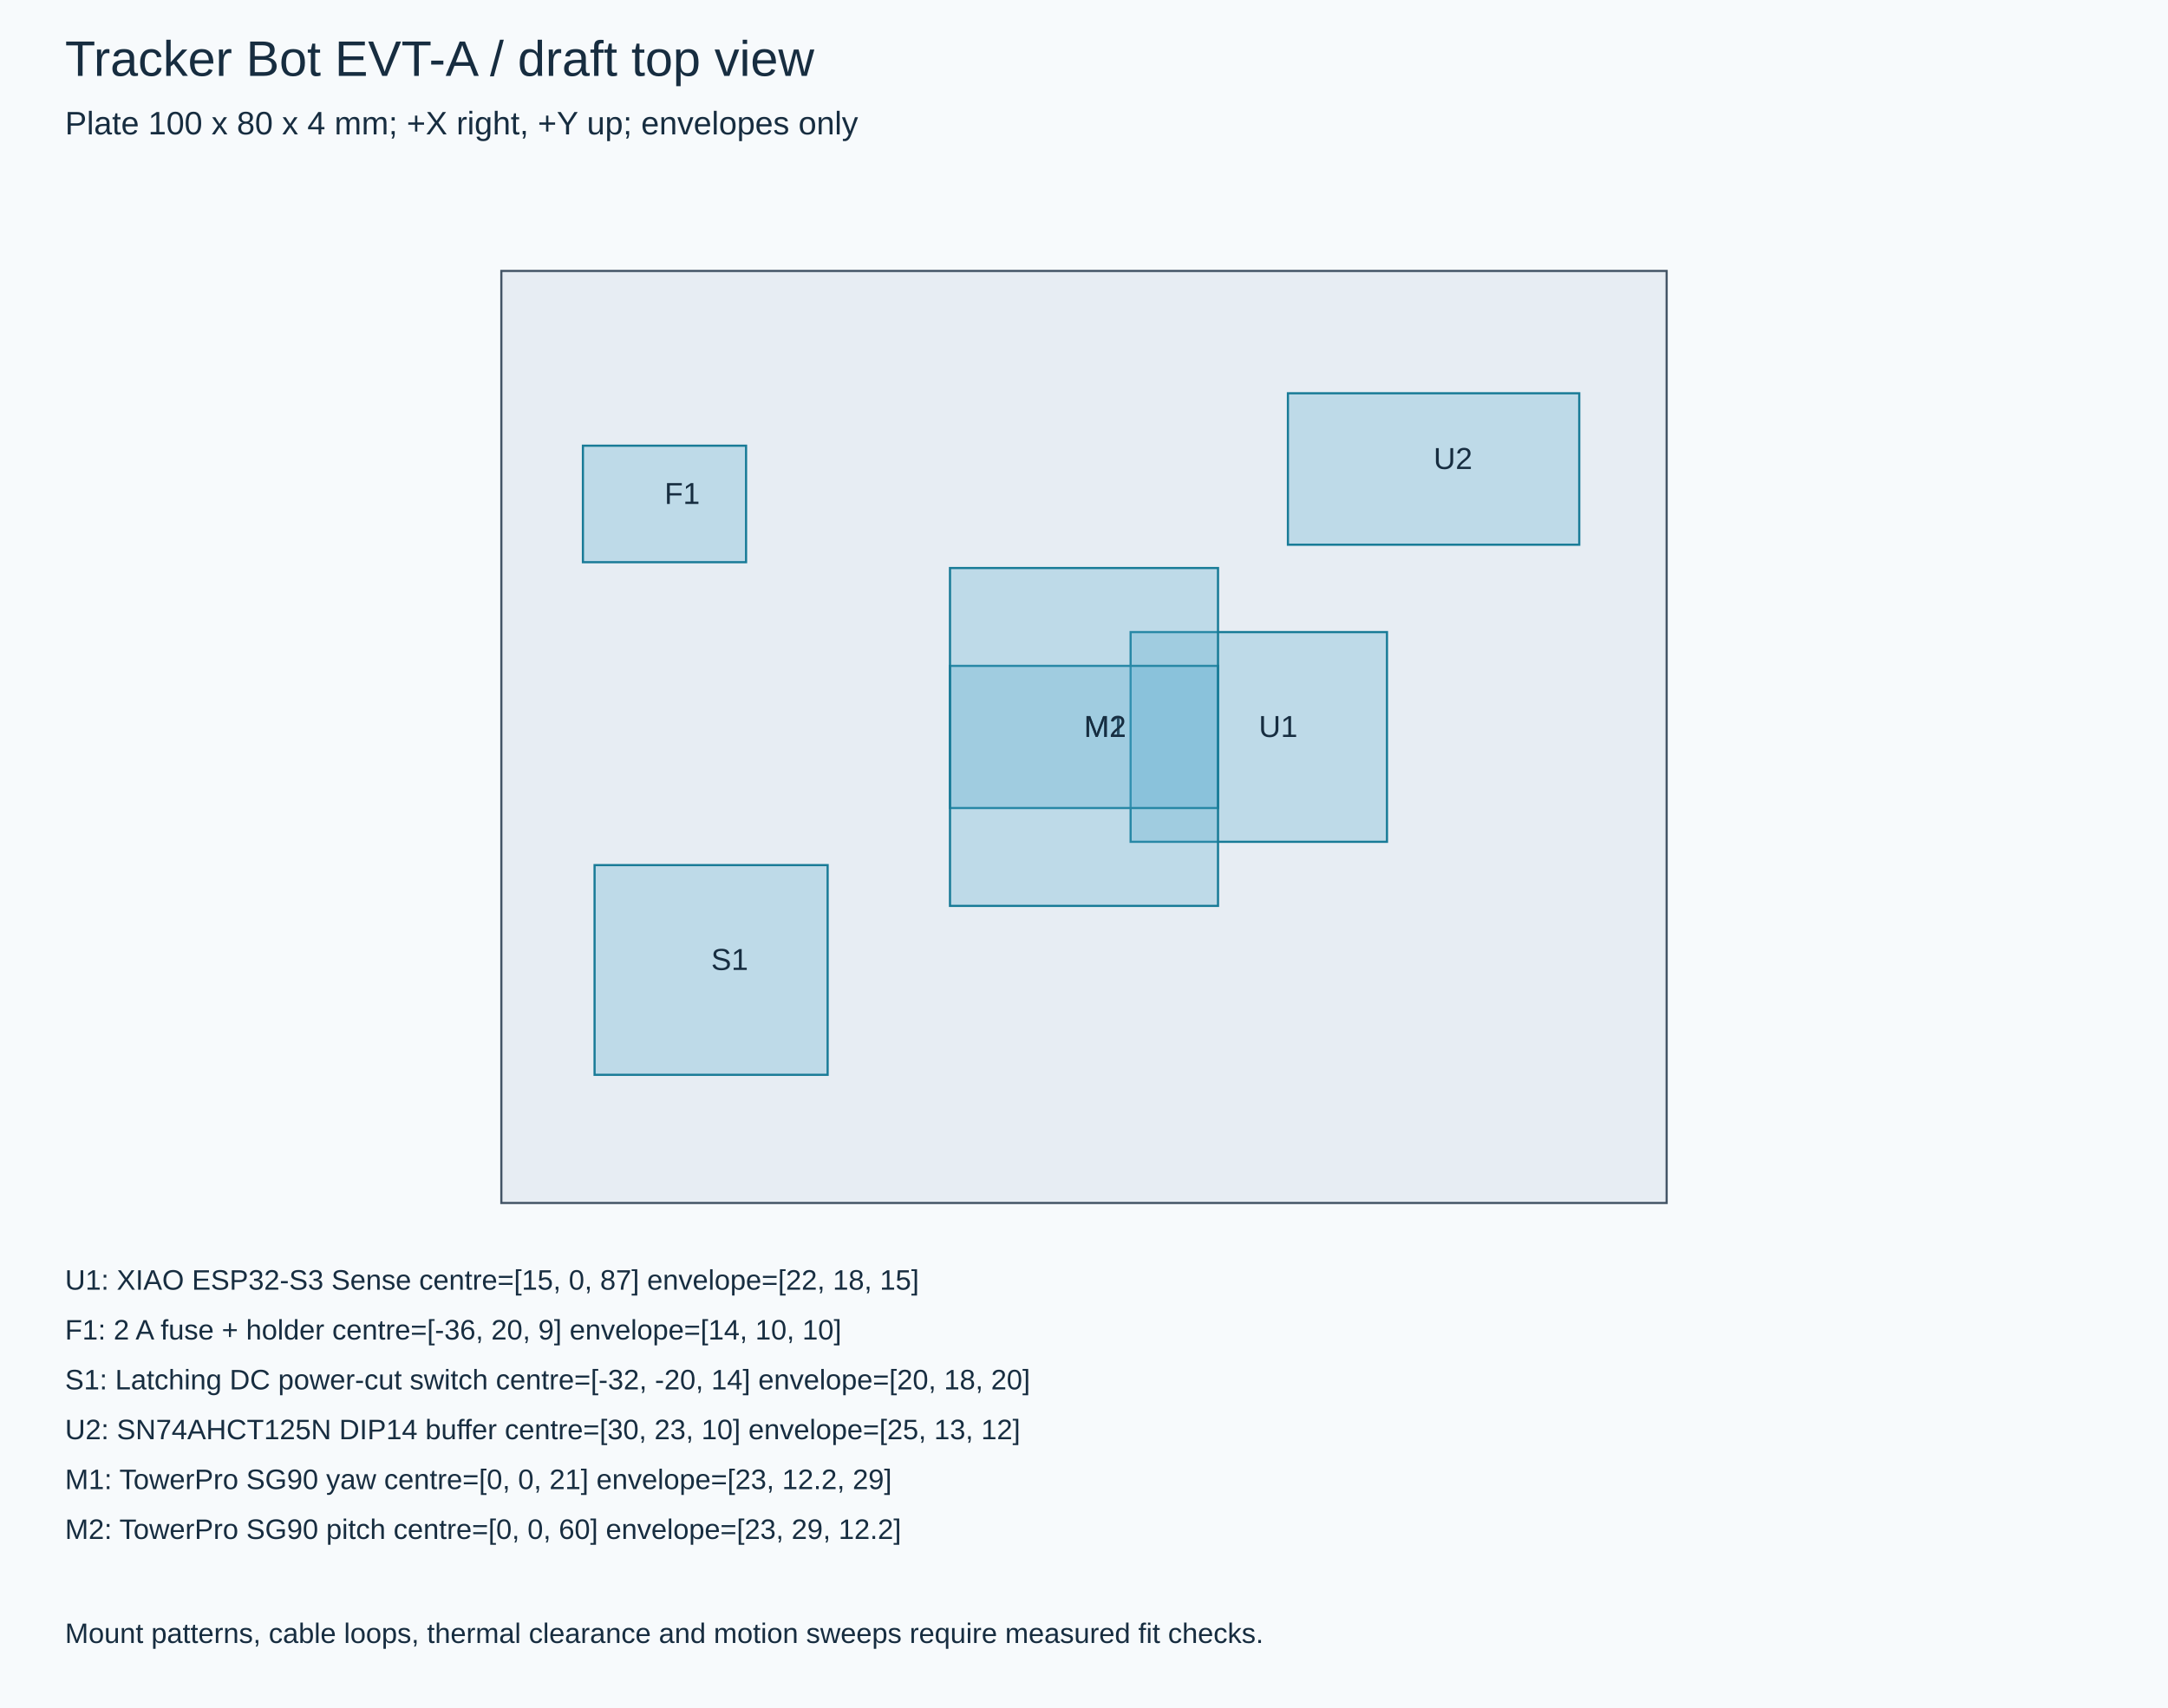
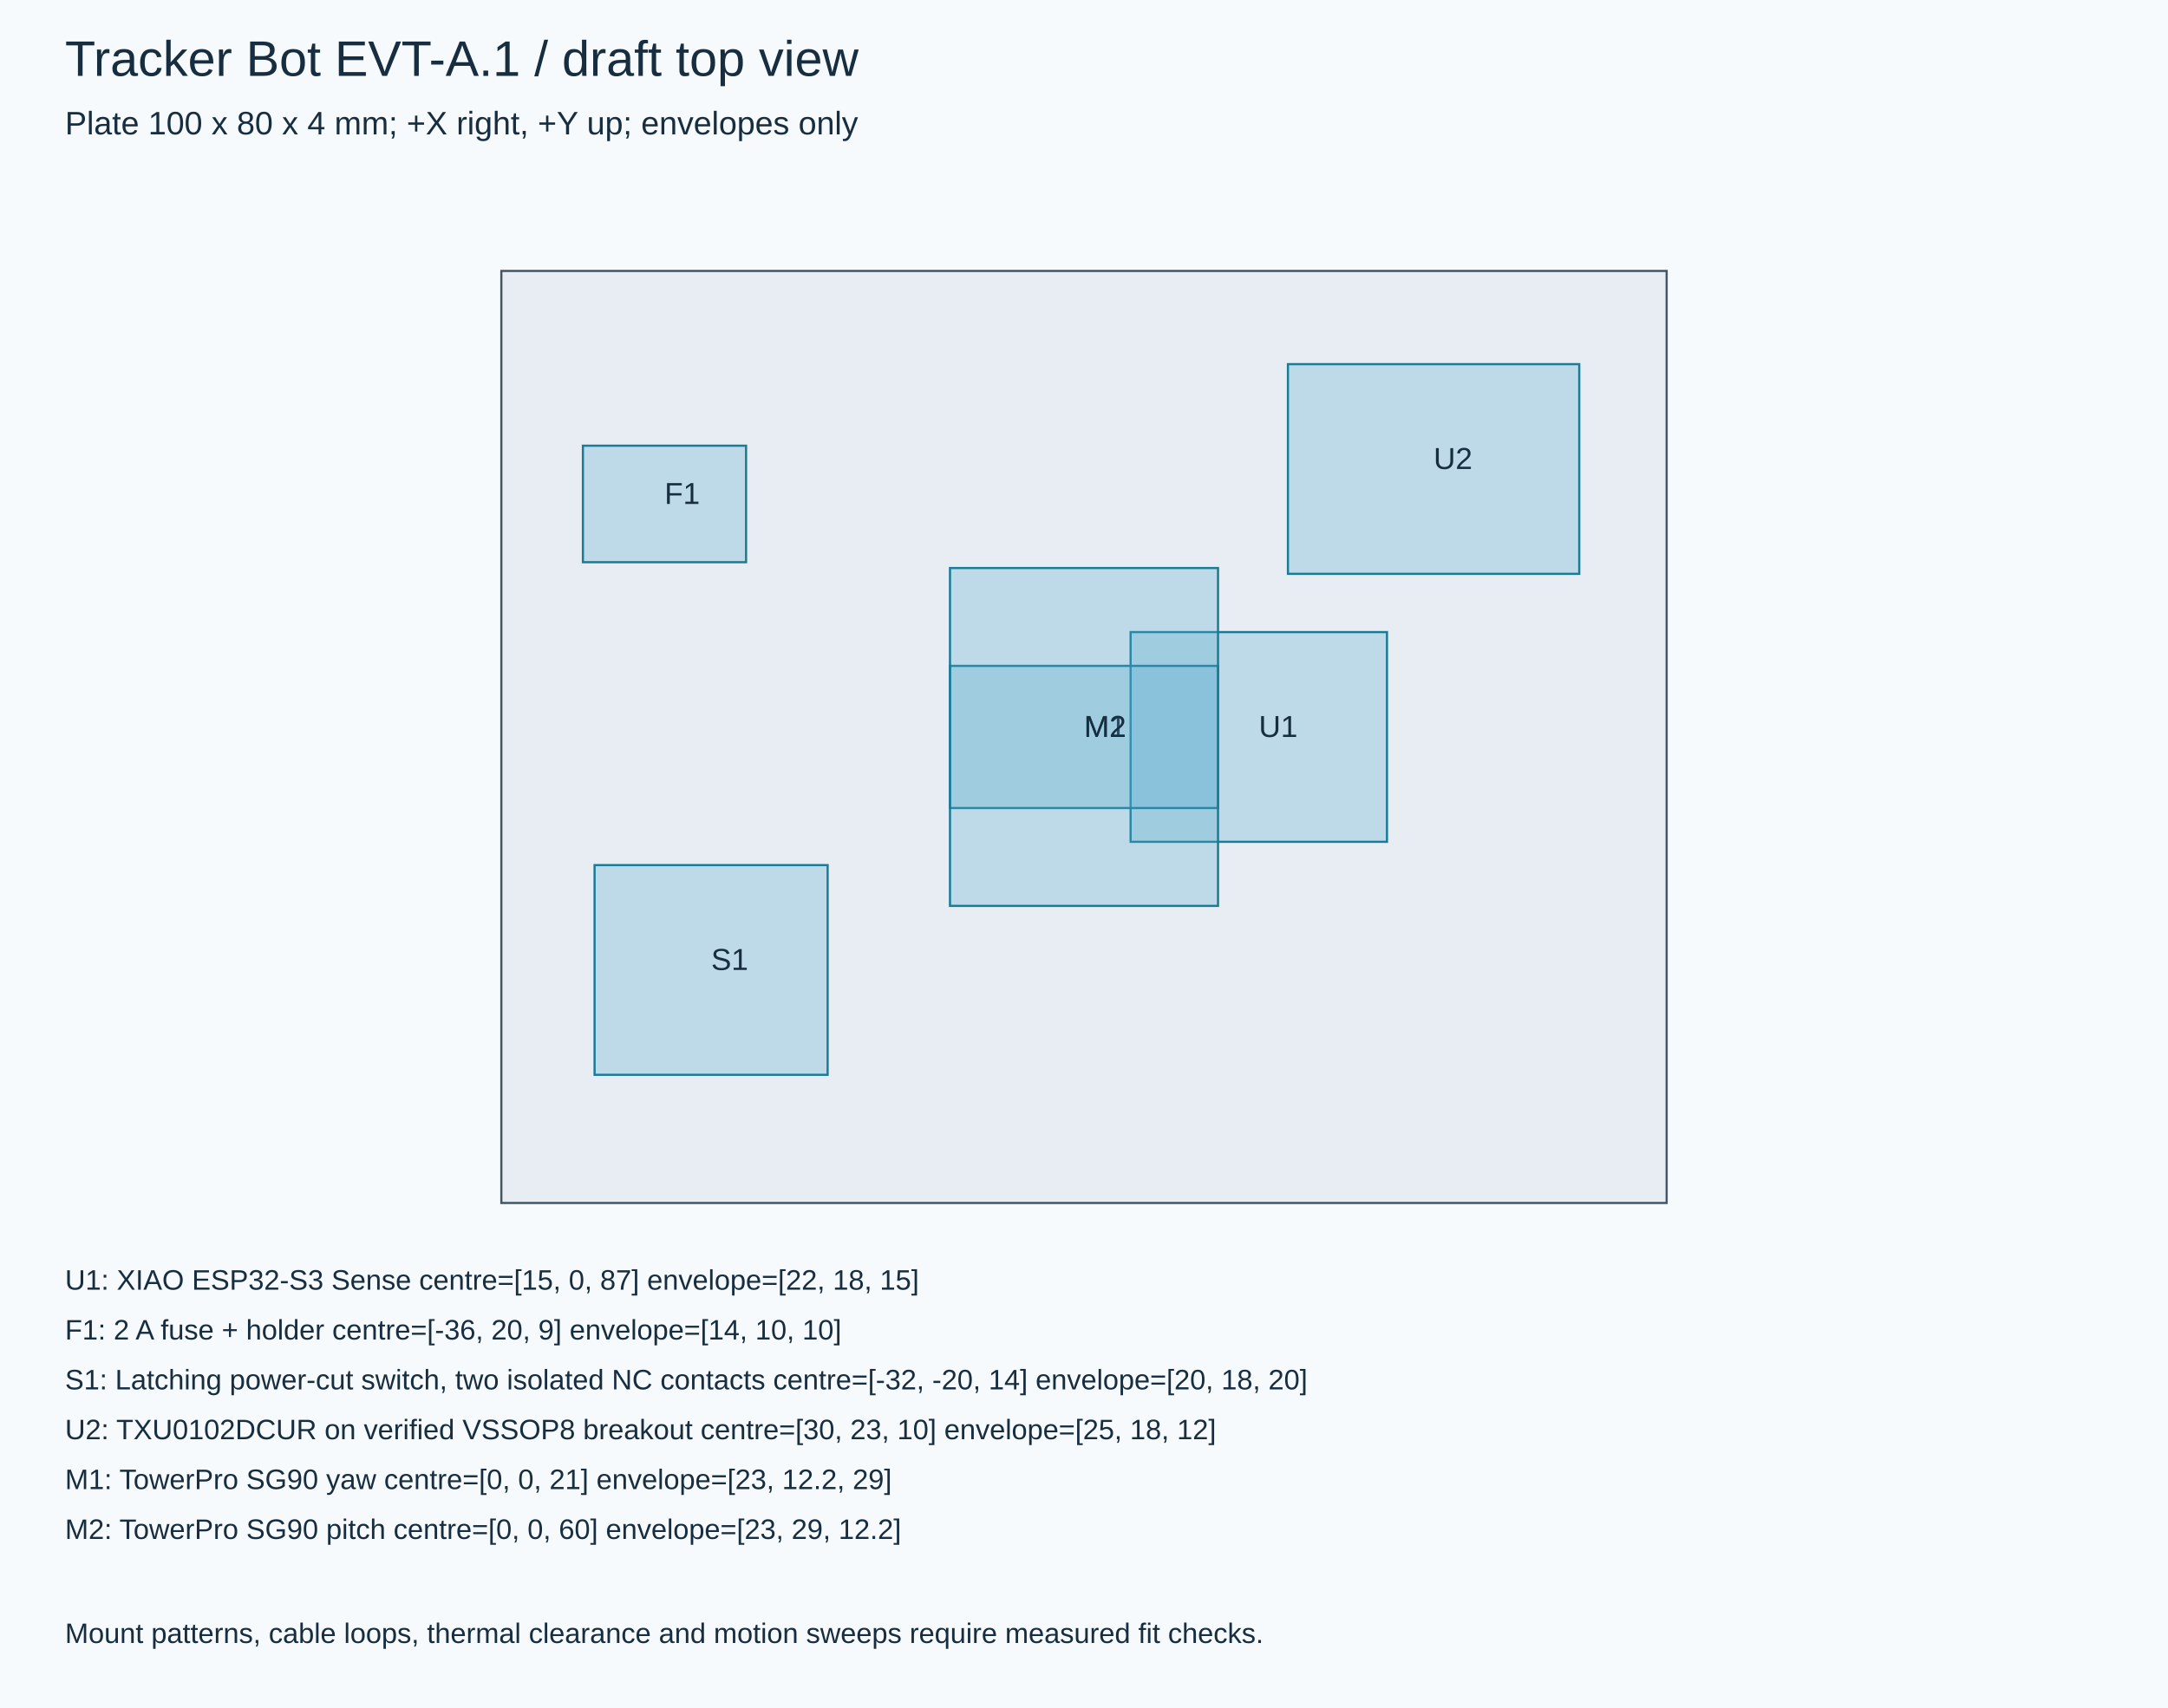
<svg xmlns="http://www.w3.org/2000/svg" width="1000" height="788" viewBox="0 0 1000 788">
  <rect width="100%" height="100%" fill="#f7fafc" />
-   <text x="30" y="35" font-family="Arial,sans-serif" font-size="23" fill="#172d40">Tracker Bot EVT-A / draft top view</text>
+   <text x="30" y="35" font-family="Arial,sans-serif" font-size="23" fill="#172d40">Tracker Bot EVT-A.1 / draft top view</text>
  <text x="30" y="62" font-family="Arial,sans-serif" font-size="15" fill="#172d40">Plate 100 x 80 x 4 mm; +X right, +Y up; envelopes only</text>
  <rect x="231.25" y="125.0" width="537.5" height="430.0" fill="#e7edf3" stroke="#456" />
  <rect x="521.5" y="291.625" width="118.25" height="96.75" fill="#55aacd" fill-opacity=".28" stroke="#187b97" />
  <text x="580.625" y="340.0" font-family="Arial,sans-serif" font-size="14" fill="#172d40">U1</text>
  <rect x="268.875" y="205.625" width="75.25" height="53.75" fill="#55aacd" fill-opacity=".28" stroke="#187b97" />
  <text x="306.5" y="232.5" font-family="Arial,sans-serif" font-size="14" fill="#172d40">F1</text>
  <rect x="274.25" y="399.125" width="107.5" height="96.75" fill="#55aacd" fill-opacity=".28" stroke="#187b97" />
  <text x="328.0" y="447.5" font-family="Arial,sans-serif" font-size="14" fill="#172d40">S1</text>
-   <rect x="594.062" y="181.438" width="134.375" height="69.875" fill="#55aacd" fill-opacity=".28" stroke="#187b97" />
+   <rect x="594.062" y="168.0" width="134.375" height="96.75" fill="#55aacd" fill-opacity=".28" stroke="#187b97" />
  <text x="661.25" y="216.375" font-family="Arial,sans-serif" font-size="14" fill="#172d40">U2</text>
  <rect x="438.188" y="307.212" width="123.625" height="65.575" fill="#55aacd" fill-opacity=".28" stroke="#187b97" />
  <text x="500.0" y="340.0" font-family="Arial,sans-serif" font-size="14" fill="#172d40">M1</text>
  <rect x="438.188" y="262.062" width="123.625" height="155.875" fill="#55aacd" fill-opacity=".28" stroke="#187b97" />
  <text x="500.0" y="340.0" font-family="Arial,sans-serif" font-size="14" fill="#172d40">M2</text>
  <text x="30" y="595" font-family="Arial,sans-serif" font-size="13" fill="#172d40">U1: XIAO ESP32-S3 Sense  centre=[15, 0, 87]  envelope=[22, 18, 15]</text>
  <text x="30" y="618" font-family="Arial,sans-serif" font-size="13" fill="#172d40">F1: 2 A fuse + holder  centre=[-36, 20, 9]  envelope=[14, 10, 10]</text>
-   <text x="30" y="641" font-family="Arial,sans-serif" font-size="13" fill="#172d40">S1: Latching DC power-cut switch  centre=[-32, -20, 14]  envelope=[20, 18, 20]</text>
-   <text x="30" y="664" font-family="Arial,sans-serif" font-size="13" fill="#172d40">U2: SN74AHCT125N DIP14 buffer  centre=[30, 23, 10]  envelope=[25, 13, 12]</text>
+   <text x="30" y="641" font-family="Arial,sans-serif" font-size="13" fill="#172d40">S1: Latching power-cut switch, two isolated NC contacts  centre=[-32, -20, 14]  envelope=[20, 18, 20]</text>
+   <text x="30" y="664" font-family="Arial,sans-serif" font-size="13" fill="#172d40">U2: TXU0102DCUR on verified VSSOP8 breakout  centre=[30, 23, 10]  envelope=[25, 18, 12]</text>
  <text x="30" y="687" font-family="Arial,sans-serif" font-size="13" fill="#172d40">M1: TowerPro SG90 yaw  centre=[0, 0, 21]  envelope=[23, 12.2, 29]</text>
  <text x="30" y="710" font-family="Arial,sans-serif" font-size="13" fill="#172d40">M2: TowerPro SG90 pitch  centre=[0, 0, 60]  envelope=[23, 29, 12.2]</text>
  <text x="30" y="758" font-family="Arial,sans-serif" font-size="13" fill="#172d40">Mount patterns, cable loops, thermal clearance and motion sweeps require measured fit checks.</text>
</svg>
